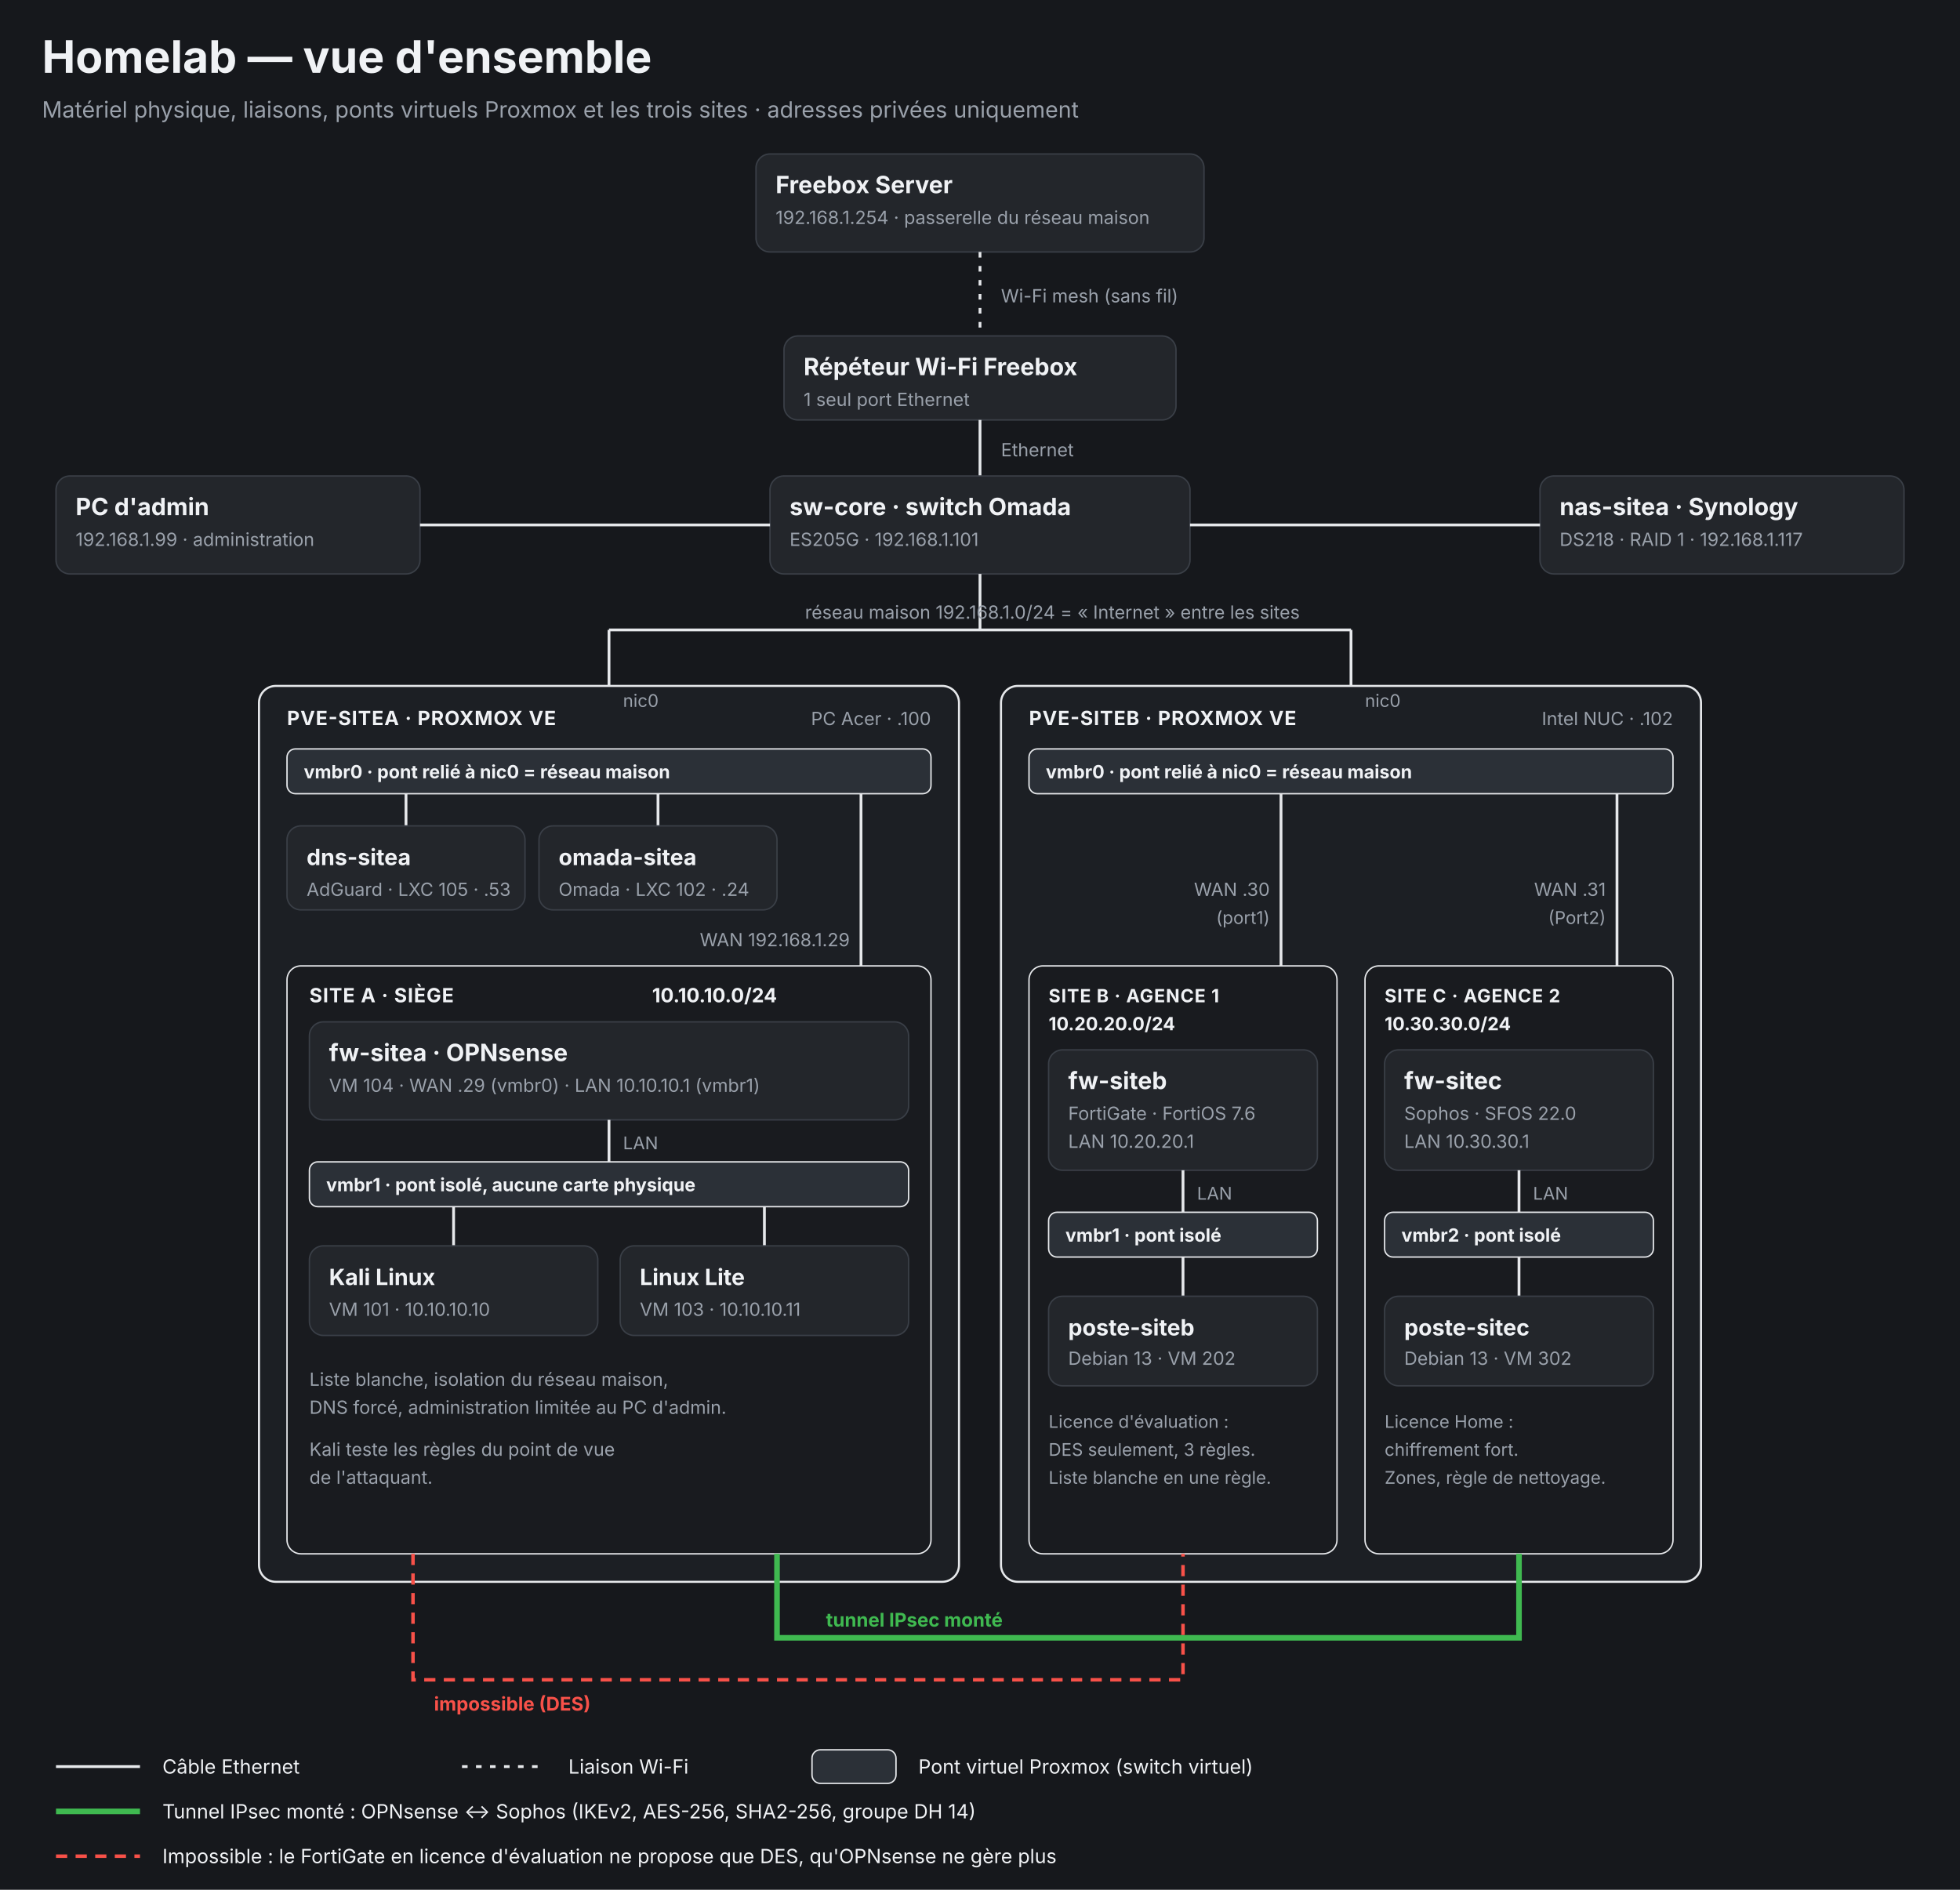
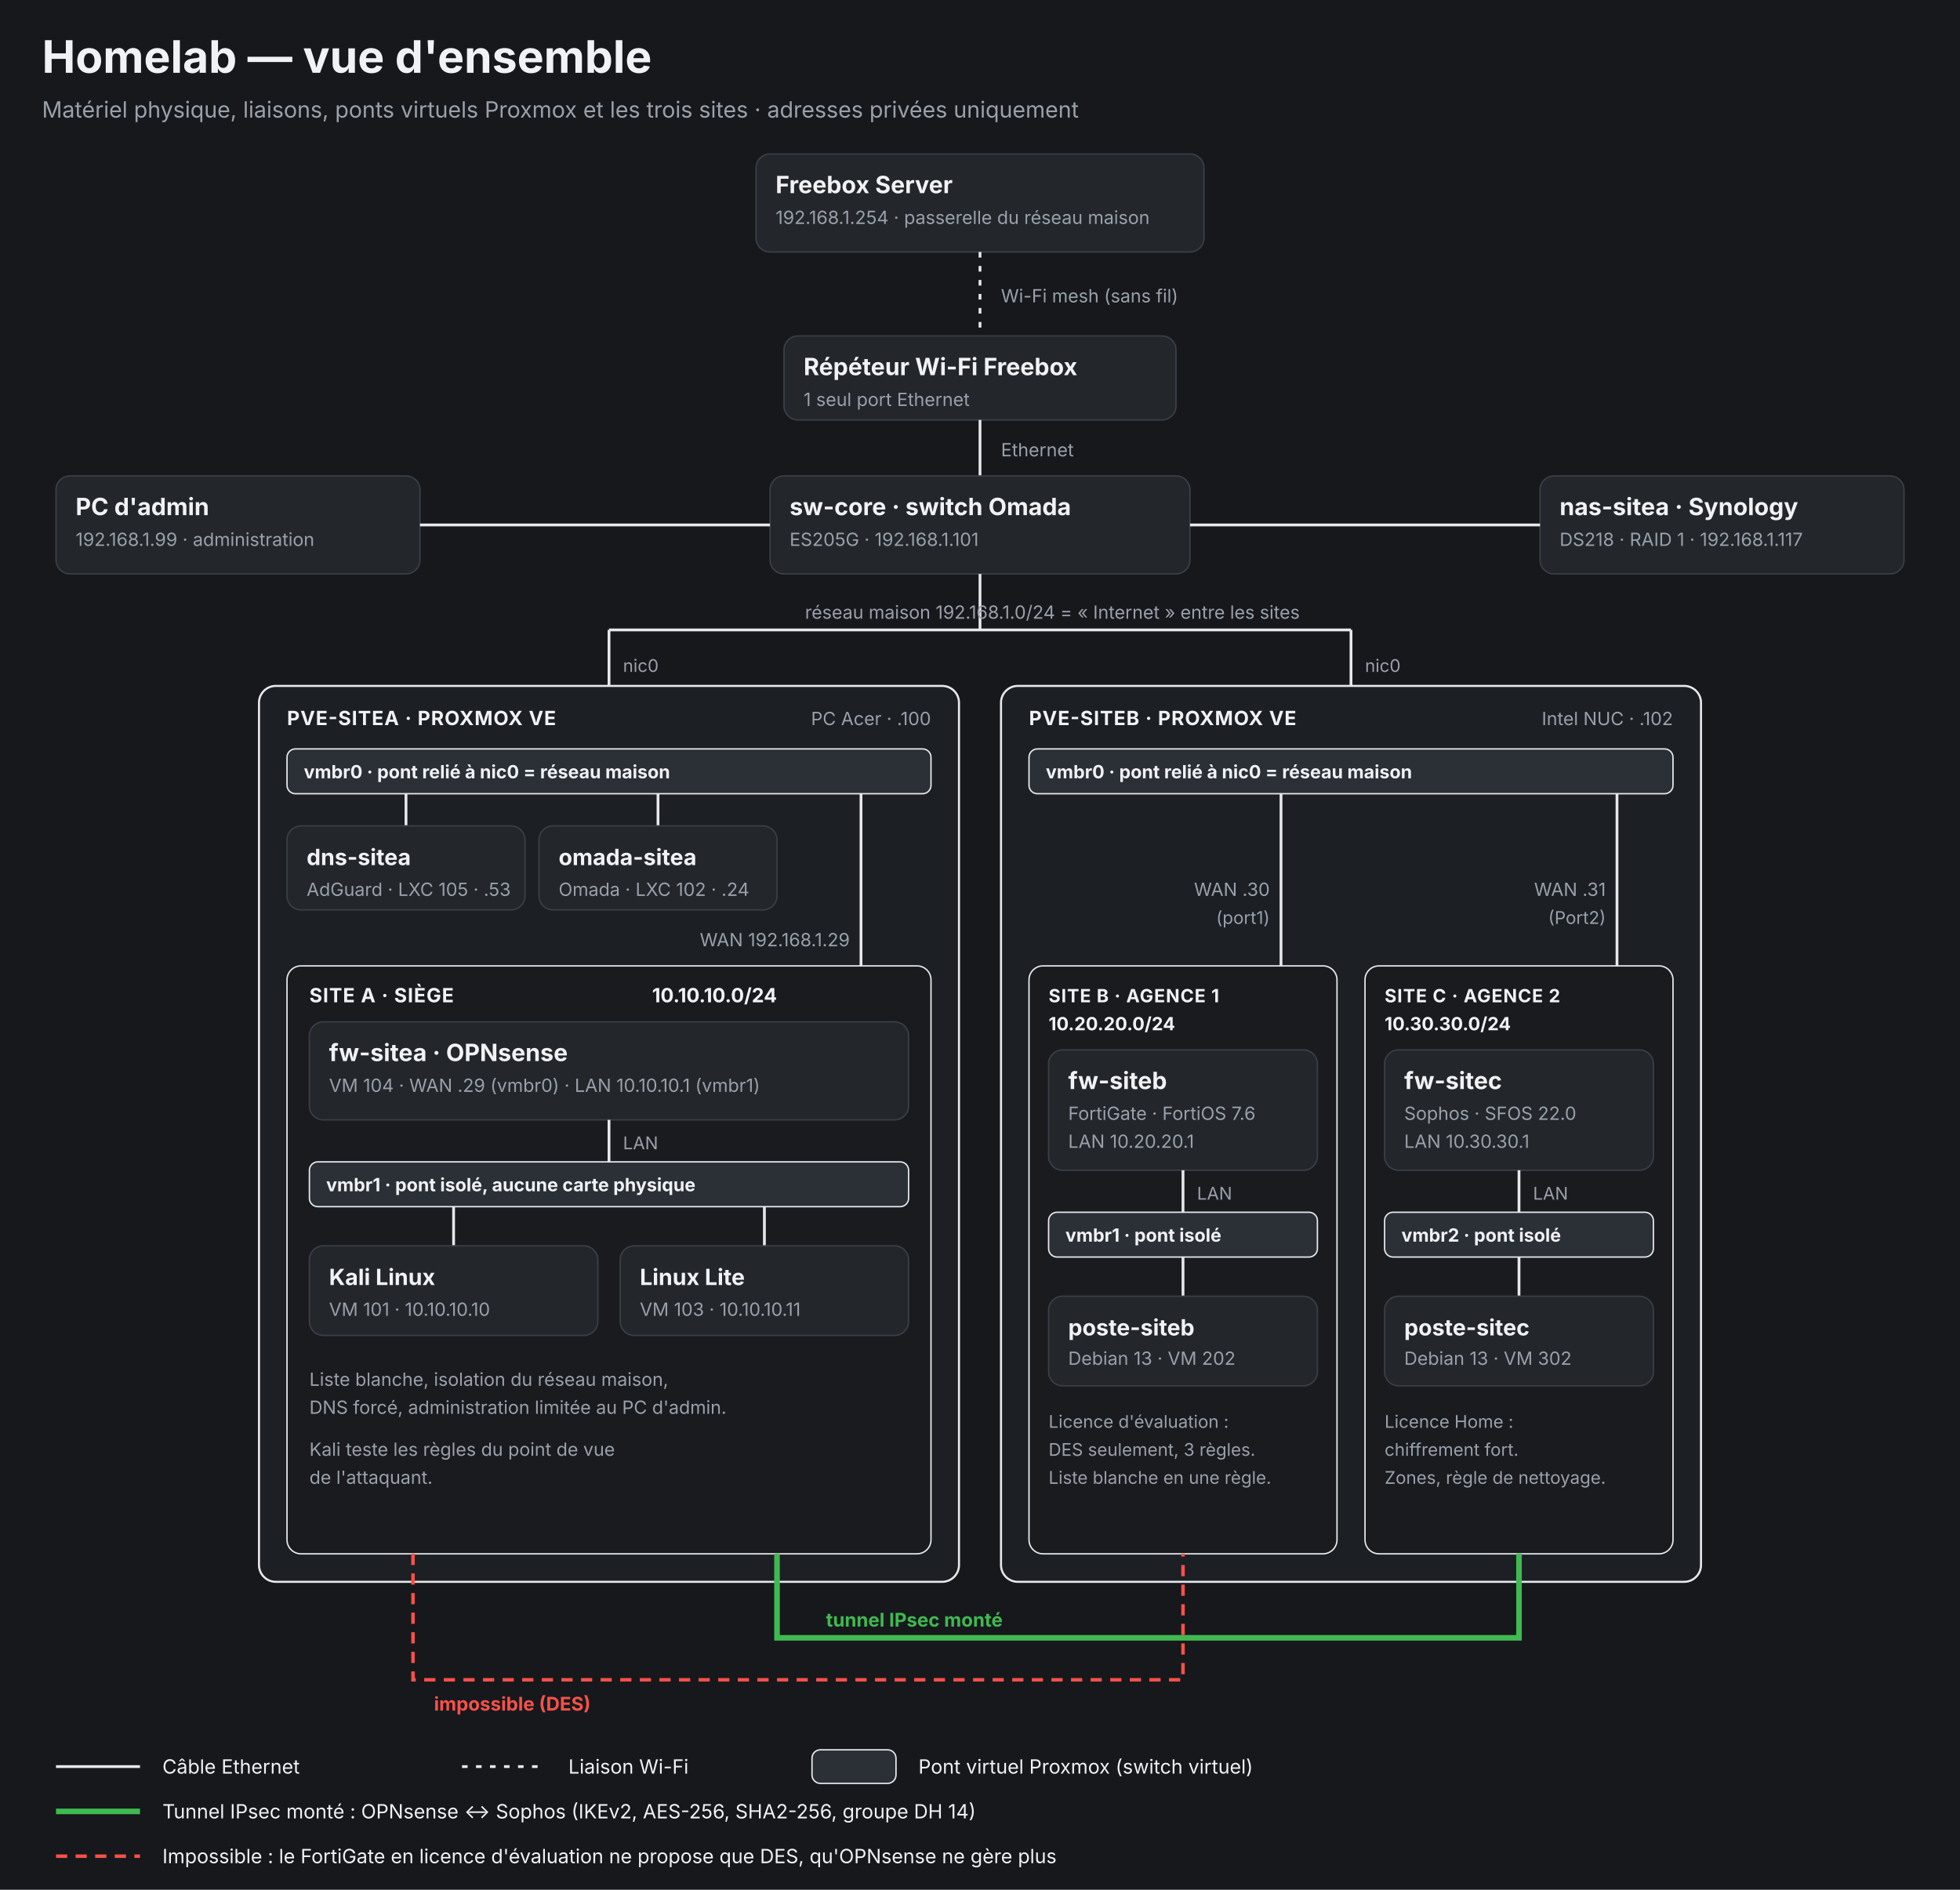
<svg xmlns="http://www.w3.org/2000/svg" viewBox="0 0 1400 1350" width="1400" height="1350" font-family="Inter, 'Segoe UI', Helvetica, Arial, sans-serif">
  <rect width="1400" height="1350" fill="#16181c" />
  <text x="30" y="52" font-size="32" font-weight="700" fill="#f0f2f5" text-anchor="start">Homelab — vue d'ensemble</text>
  <text x="30" y="84" font-size="16" font-weight="400" fill="#9aa1ab" text-anchor="start">Matériel physique, liaisons, ponts virtuels Proxmox et les trois sites · adresses privées uniquement</text>
  <rect x="540" y="110" width="320" height="70" rx="10" fill="#23262b" stroke="#3a3f47" stroke-width="1" />
  <text x="554" y="138" font-size="17" font-weight="700" fill="#f0f2f5" text-anchor="start">Freebox Server</text>
  <text x="554" y="160" font-size="13" font-weight="400" fill="#9aa1ab" text-anchor="start">192.168.1.254 · passerelle du réseau maison</text>
  <path d="M 700 180 V 240" fill="none" stroke="#e6e8eb" stroke-width="2" stroke-dasharray="4 6" />
  <text x="715" y="216" font-size="13" font-weight="400" fill="#9aa1ab" text-anchor="start">Wi-Fi mesh (sans fil)</text>
  <rect x="560" y="240" width="280" height="60" rx="10" fill="#23262b" stroke="#3a3f47" stroke-width="1" />
  <text x="574" y="268" font-size="17" font-weight="700" fill="#f0f2f5" text-anchor="start">Répéteur Wi-Fi Freebox</text>
  <text x="574" y="290" font-size="13" font-weight="400" fill="#9aa1ab" text-anchor="start">1 seul port Ethernet</text>
  <path d="M 700 300 V 340" fill="none" stroke="#e6e8eb" stroke-width="2" />
  <text x="715" y="326" font-size="13" font-weight="400" fill="#9aa1ab" text-anchor="start">Ethernet</text>
  <rect x="550" y="340" width="300" height="70" rx="10" fill="#23262b" stroke="#3a3f47" stroke-width="1" />
  <text x="564" y="368" font-size="17" font-weight="700" fill="#f0f2f5" text-anchor="start">sw-core · switch Omada</text>
  <text x="564" y="390" font-size="13" font-weight="400" fill="#9aa1ab" text-anchor="start">ES205G · 192.168.1.101</text>
  <rect x="40" y="340" width="260" height="70" rx="10" fill="#23262b" stroke="#3a3f47" stroke-width="1" />
  <text x="54" y="368" font-size="17" font-weight="700" fill="#f0f2f5" text-anchor="start">PC d'admin</text>
  <text x="54" y="390" font-size="13" font-weight="400" fill="#9aa1ab" text-anchor="start">192.168.1.99 · administration</text>
  <rect x="1100" y="340" width="260" height="70" rx="10" fill="#23262b" stroke="#3a3f47" stroke-width="1" />
  <text x="1114" y="368" font-size="17" font-weight="700" fill="#f0f2f5" text-anchor="start">nas-sitea · Synology</text>
  <text x="1114" y="390" font-size="13" font-weight="400" fill="#9aa1ab" text-anchor="start">DS218 · RAID 1 · 192.168.1.117</text>
  <path d="M 300 375 H 550" fill="none" stroke="#e6e8eb" stroke-width="2" />
  <path d="M 850 375 H 1100" fill="none" stroke="#e6e8eb" stroke-width="2" />
  <path d="M 700 410 V 450" fill="none" stroke="#e6e8eb" stroke-width="2" />
  <g transform="translate(-145 0)">
    <path d="M 580 450 H 1110" fill="none" stroke="#e6e8eb" stroke-width="2" />
    <path d="M 580 450 V 535" fill="none" stroke="#e6e8eb" stroke-width="2" />
    <path d="M 1110 450 V 535" fill="none" stroke="#e6e8eb" stroke-width="2" />
    <text x="720" y="442" font-size="13" font-weight="400" fill="#9aa1ab" text-anchor="start">réseau maison 192.168.1.0/24 = « Internet » entre les sites</text>
    <rect x="330" y="490" width="500" height="640" rx="12" fill="#1c1f24" stroke="#e6e8eb" stroke-width="1.5" />
    <text x="350" y="518" font-size="14" font-weight="700" fill="#f0f2f5" text-anchor="start" letter-spacing="0.5">PVE-SITEA · PROXMOX VE</text>
    <text x="810" y="518" font-size="13" font-weight="400" fill="#9aa1ab" text-anchor="end">PC Acer · .100</text>
-     <text x="590" y="505" font-size="12.5" font-weight="400" fill="#9aa1ab" text-anchor="start">nic0</text>
+     <text x="590" y="480" font-size="12.5" font-weight="400" fill="#9aa1ab" text-anchor="start">nic0</text>
    <rect x="350" y="535" width="460" height="32" rx="6" fill="#2b3037" stroke="#e6e8eb" stroke-width="1" />
    <text x="362" y="556" font-size="13" font-weight="700" fill="#f0f2f5" text-anchor="start">vmbr0 · pont relié à nic0 = réseau maison</text>
    <path d="M 435 567 V 590" fill="none" stroke="#e6e8eb" stroke-width="2" />
    <path d="M 615 567 V 590" fill="none" stroke="#e6e8eb" stroke-width="2" />
    <path d="M 760 567 V 730" fill="none" stroke="#e6e8eb" stroke-width="2" />
    <rect x="350" y="590" width="170" height="60" rx="10" fill="#23262b" stroke="#3a3f47" stroke-width="1" />
    <text x="364" y="618" font-size="16" font-weight="700" fill="#f0f2f5" text-anchor="start">dns-sitea</text>
    <text x="364" y="640" font-size="13" font-weight="400" fill="#9aa1ab" text-anchor="start">AdGuard · LXC 105 · .53</text>
    <rect x="530" y="590" width="170" height="60" rx="10" fill="#23262b" stroke="#3a3f47" stroke-width="1" />
    <text x="544" y="618" font-size="16" font-weight="700" fill="#f0f2f5" text-anchor="start">omada-sitea</text>
    <text x="544" y="640" font-size="13" font-weight="400" fill="#9aa1ab" text-anchor="start">Omada · LXC 102 · .24</text>
    <text x="752" y="676" font-size="13" font-weight="400" fill="#9aa1ab" text-anchor="end">WAN 192.168.1.29</text>
    <rect x="350" y="690" width="460" height="420" rx="10" fill="#191b1f" stroke="#e6e8eb" stroke-width="1" />
    <text x="366" y="716" font-size="14" font-weight="700" fill="#f0f2f5" text-anchor="start" letter-spacing="0.5">SITE A · SIÈGE</text>
    <text x="700" y="716" font-size="14" font-weight="700" fill="#f0f2f5" text-anchor="end">10.10.10.0/24</text>
    <rect x="366" y="730" width="428" height="70" rx="10" fill="#23262b" stroke="#3a3f47" stroke-width="1" />
    <text x="380" y="758" font-size="17" font-weight="700" fill="#f0f2f5" text-anchor="start">fw-sitea · OPNsense</text>
    <text x="380" y="780" font-size="13" font-weight="400" fill="#9aa1ab" text-anchor="start">VM 104 · WAN .29 (vmbr0) · LAN 10.10.10.1 (vmbr1)</text>
    <path d="M 580 800 V 830" fill="none" stroke="#e6e8eb" stroke-width="2" />
    <text x="590" y="821" font-size="12.5" font-weight="400" fill="#9aa1ab" text-anchor="start">LAN</text>
    <rect x="366" y="830" width="428" height="32" rx="6" fill="#2b3037" stroke="#e6e8eb" stroke-width="1" />
    <text x="378" y="851" font-size="13" font-weight="700" fill="#f0f2f5" text-anchor="start">vmbr1 · pont isolé, aucune carte physique</text>
    <path d="M 469 862 V 890" fill="none" stroke="#e6e8eb" stroke-width="2" />
    <path d="M 691 862 V 890" fill="none" stroke="#e6e8eb" stroke-width="2" />
    <rect x="366" y="890" width="206" height="64" rx="10" fill="#23262b" stroke="#3a3f47" stroke-width="1" />
    <text x="380" y="918" font-size="16" font-weight="700" fill="#f0f2f5" text-anchor="start">Kali Linux</text>
    <text x="380" y="940" font-size="13" font-weight="400" fill="#9aa1ab" text-anchor="start">VM 101 · 10.10.10.10</text>
    <rect x="588" y="890" width="206" height="64" rx="10" fill="#23262b" stroke="#3a3f47" stroke-width="1" />
    <text x="602" y="918" font-size="16" font-weight="700" fill="#f0f2f5" text-anchor="start">Linux Lite</text>
    <text x="602" y="940" font-size="13" font-weight="400" fill="#9aa1ab" text-anchor="start">VM 103 · 10.10.10.11</text>
    <text x="366" y="990" font-size="13" font-weight="400" fill="#9aa1ab" text-anchor="start">Liste blanche, isolation du réseau maison,</text>
    <text x="366" y="1010" font-size="13" font-weight="400" fill="#9aa1ab" text-anchor="start">DNS forcé, administration limitée au PC d'admin.</text>
    <text x="366" y="1040" font-size="13" font-weight="400" fill="#9aa1ab" text-anchor="start">Kali teste les règles du point de vue</text>
    <text x="366" y="1060" font-size="13" font-weight="400" fill="#9aa1ab" text-anchor="start">de l'attaquant.</text>
    <rect x="860" y="490" width="500" height="640" rx="12" fill="#1c1f24" stroke="#e6e8eb" stroke-width="1.5" />
    <text x="880" y="518" font-size="14" font-weight="700" fill="#f0f2f5" text-anchor="start" letter-spacing="0.5">PVE-SITEB · PROXMOX VE</text>
    <text x="1340" y="518" font-size="13" font-weight="400" fill="#9aa1ab" text-anchor="end">Intel NUC · .102</text>
-     <text x="1120" y="505" font-size="12.5" font-weight="400" fill="#9aa1ab" text-anchor="start">nic0</text>
+     <text x="1120" y="480" font-size="12.5" font-weight="400" fill="#9aa1ab" text-anchor="start">nic0</text>
    <rect x="880" y="535" width="460" height="32" rx="6" fill="#2b3037" stroke="#e6e8eb" stroke-width="1" />
    <text x="892" y="556" font-size="13" font-weight="700" fill="#f0f2f5" text-anchor="start">vmbr0 · pont relié à nic0 = réseau maison</text>
    <path d="M 1060 567 V 750" fill="none" stroke="#e6e8eb" stroke-width="2" />
    <text x="1052" y="640" font-size="13" font-weight="400" fill="#9aa1ab" text-anchor="end">WAN .30</text>
    <text x="1052" y="660" font-size="12.5" font-weight="400" fill="#9aa1ab" text-anchor="end">(port1)</text>
    <rect x="880" y="690" width="220" height="420" rx="10" fill="#191b1f" stroke="#e6e8eb" stroke-width="1" />
    <text x="894" y="716" font-size="13" font-weight="700" fill="#f0f2f5" text-anchor="start" letter-spacing="0.5">SITE B · AGENCE 1</text>
    <text x="894" y="736" font-size="13" font-weight="700" fill="#f0f2f5" text-anchor="start">10.20.20.0/24</text>
    <rect x="894" y="750" width="192" height="86" rx="10" fill="#23262b" stroke="#3a3f47" stroke-width="1" />
    <text x="908" y="778" font-size="17" font-weight="700" fill="#f0f2f5" text-anchor="start">fw-siteb</text>
    <text x="908" y="800" font-size="13" font-weight="400" fill="#9aa1ab" text-anchor="start">FortiGate · FortiOS 7.6</text>
    <text x="908" y="820" font-size="13" font-weight="400" fill="#9aa1ab" text-anchor="start">LAN 10.20.20.1</text>
    <path d="M 990 836 V 866" fill="none" stroke="#e6e8eb" stroke-width="2" />
    <text x="1000" y="857" font-size="12.5" font-weight="400" fill="#9aa1ab" text-anchor="start">LAN</text>
    <rect x="894" y="866" width="192" height="32" rx="6" fill="#2b3037" stroke="#e6e8eb" stroke-width="1" />
    <text x="906" y="887" font-size="13" font-weight="700" fill="#f0f2f5" text-anchor="start">vmbr1 · pont isolé</text>
    <path d="M 990 898 V 926" fill="none" stroke="#e6e8eb" stroke-width="2" />
    <rect x="894" y="926" width="192" height="64" rx="10" fill="#23262b" stroke="#3a3f47" stroke-width="1" />
    <text x="908" y="954" font-size="16" font-weight="700" fill="#f0f2f5" text-anchor="start">poste-siteb</text>
    <text x="908" y="975" font-size="13" font-weight="400" fill="#9aa1ab" text-anchor="start">Debian 13 · VM 202</text>
    <text x="894" y="1020" font-size="12.5" font-weight="400" fill="#9aa1ab" text-anchor="start">Licence d'évaluation :</text>
    <text x="894" y="1040" font-size="12.5" font-weight="400" fill="#9aa1ab" text-anchor="start">DES seulement, 3 règles.</text>
    <text x="894" y="1060" font-size="12.5" font-weight="400" fill="#9aa1ab" text-anchor="start">Liste blanche en une règle.</text>
    <path d="M 1300 567 V 750" fill="none" stroke="#e6e8eb" stroke-width="2" />
    <text x="1292" y="640" font-size="13" font-weight="400" fill="#9aa1ab" text-anchor="end">WAN .31</text>
    <text x="1292" y="660" font-size="12.5" font-weight="400" fill="#9aa1ab" text-anchor="end">(Port2)</text>
    <rect x="1120" y="690" width="220" height="420" rx="10" fill="#191b1f" stroke="#e6e8eb" stroke-width="1" />
    <text x="1134" y="716" font-size="13" font-weight="700" fill="#f0f2f5" text-anchor="start" letter-spacing="0.5">SITE C · AGENCE 2</text>
    <text x="1134" y="736" font-size="13" font-weight="700" fill="#f0f2f5" text-anchor="start">10.30.30.0/24</text>
    <rect x="1134" y="750" width="192" height="86" rx="10" fill="#23262b" stroke="#3a3f47" stroke-width="1" />
    <text x="1148" y="778" font-size="17" font-weight="700" fill="#f0f2f5" text-anchor="start">fw-sitec</text>
    <text x="1148" y="800" font-size="13" font-weight="400" fill="#9aa1ab" text-anchor="start">Sophos · SFOS 22.0</text>
    <text x="1148" y="820" font-size="13" font-weight="400" fill="#9aa1ab" text-anchor="start">LAN 10.30.30.1</text>
    <path d="M 1230 836 V 866" fill="none" stroke="#e6e8eb" stroke-width="2" />
    <text x="1240" y="857" font-size="12.5" font-weight="400" fill="#9aa1ab" text-anchor="start">LAN</text>
    <rect x="1134" y="866" width="192" height="32" rx="6" fill="#2b3037" stroke="#e6e8eb" stroke-width="1" />
    <text x="1146" y="887" font-size="13" font-weight="700" fill="#f0f2f5" text-anchor="start">vmbr2 · pont isolé</text>
    <path d="M 1230 898 V 926" fill="none" stroke="#e6e8eb" stroke-width="2" />
    <rect x="1134" y="926" width="192" height="64" rx="10" fill="#23262b" stroke="#3a3f47" stroke-width="1" />
    <text x="1148" y="954" font-size="16" font-weight="700" fill="#f0f2f5" text-anchor="start">poste-sitec</text>
    <text x="1148" y="975" font-size="13" font-weight="400" fill="#9aa1ab" text-anchor="start">Debian 13 · VM 302</text>
    <text x="1134" y="1020" font-size="12.5" font-weight="400" fill="#9aa1ab" text-anchor="start">Licence Home :</text>
    <text x="1134" y="1040" font-size="12.5" font-weight="400" fill="#9aa1ab" text-anchor="start">chiffrement fort.</text>
    <text x="1134" y="1060" font-size="12.5" font-weight="400" fill="#9aa1ab" text-anchor="start">Zones, règle de nettoyage.</text>
    <path d="M 700 1110 V 1170 H 1230 V 1110" fill="none" stroke="#3fb950" stroke-width="4" />
    <path d="M 440 1110 V 1200 H 990 V 1110" fill="none" stroke="#f85149" stroke-width="2.5" stroke-dasharray="8 6" />
    <text x="735" y="1162" font-size="13.5" font-weight="700" fill="#3fb950" text-anchor="start">tunnel IPsec monté</text>
    <text x="455" y="1222" font-size="13.5" font-weight="700" fill="#f85149" text-anchor="start">impossible (DES)</text>
  </g>
  <path d="M 40 1262 H 100" fill="none" stroke="#e6e8eb" stroke-width="2" />
  <text x="116" y="1267" font-size="14" font-weight="400" fill="#f0f2f5" text-anchor="start">Câble Ethernet</text>
  <path d="M 330 1262 H 390" fill="none" stroke="#e6e8eb" stroke-width="2" stroke-dasharray="4 6" />
  <text x="406" y="1267" font-size="14" font-weight="400" fill="#f0f2f5" text-anchor="start">Liaison Wi-Fi</text>
  <rect x="580" y="1250" width="60" height="24" rx="6" fill="#2b3037" stroke="#e6e8eb" stroke-width="1" />
  <text x="656" y="1267" font-size="14" font-weight="400" fill="#f0f2f5" text-anchor="start">Pont virtuel Proxmox (switch virtuel)</text>
  <path d="M 40 1294 H 100" fill="none" stroke="#3fb950" stroke-width="4" />
  <text x="116" y="1299" font-size="14" font-weight="400" fill="#f0f2f5" text-anchor="start">Tunnel IPsec monté : OPNsense ↔ Sophos (IKEv2, AES-256, SHA2-256, groupe DH 14)</text>
  <path d="M 40 1326 H 100" fill="none" stroke="#f85149" stroke-width="2.5" stroke-dasharray="8 6" />
  <text x="116" y="1331" font-size="14" font-weight="400" fill="#f0f2f5" text-anchor="start">Impossible : le FortiGate en licence d'évaluation ne propose que DES, qu'OPNsense ne gère plus</text>
</svg>
